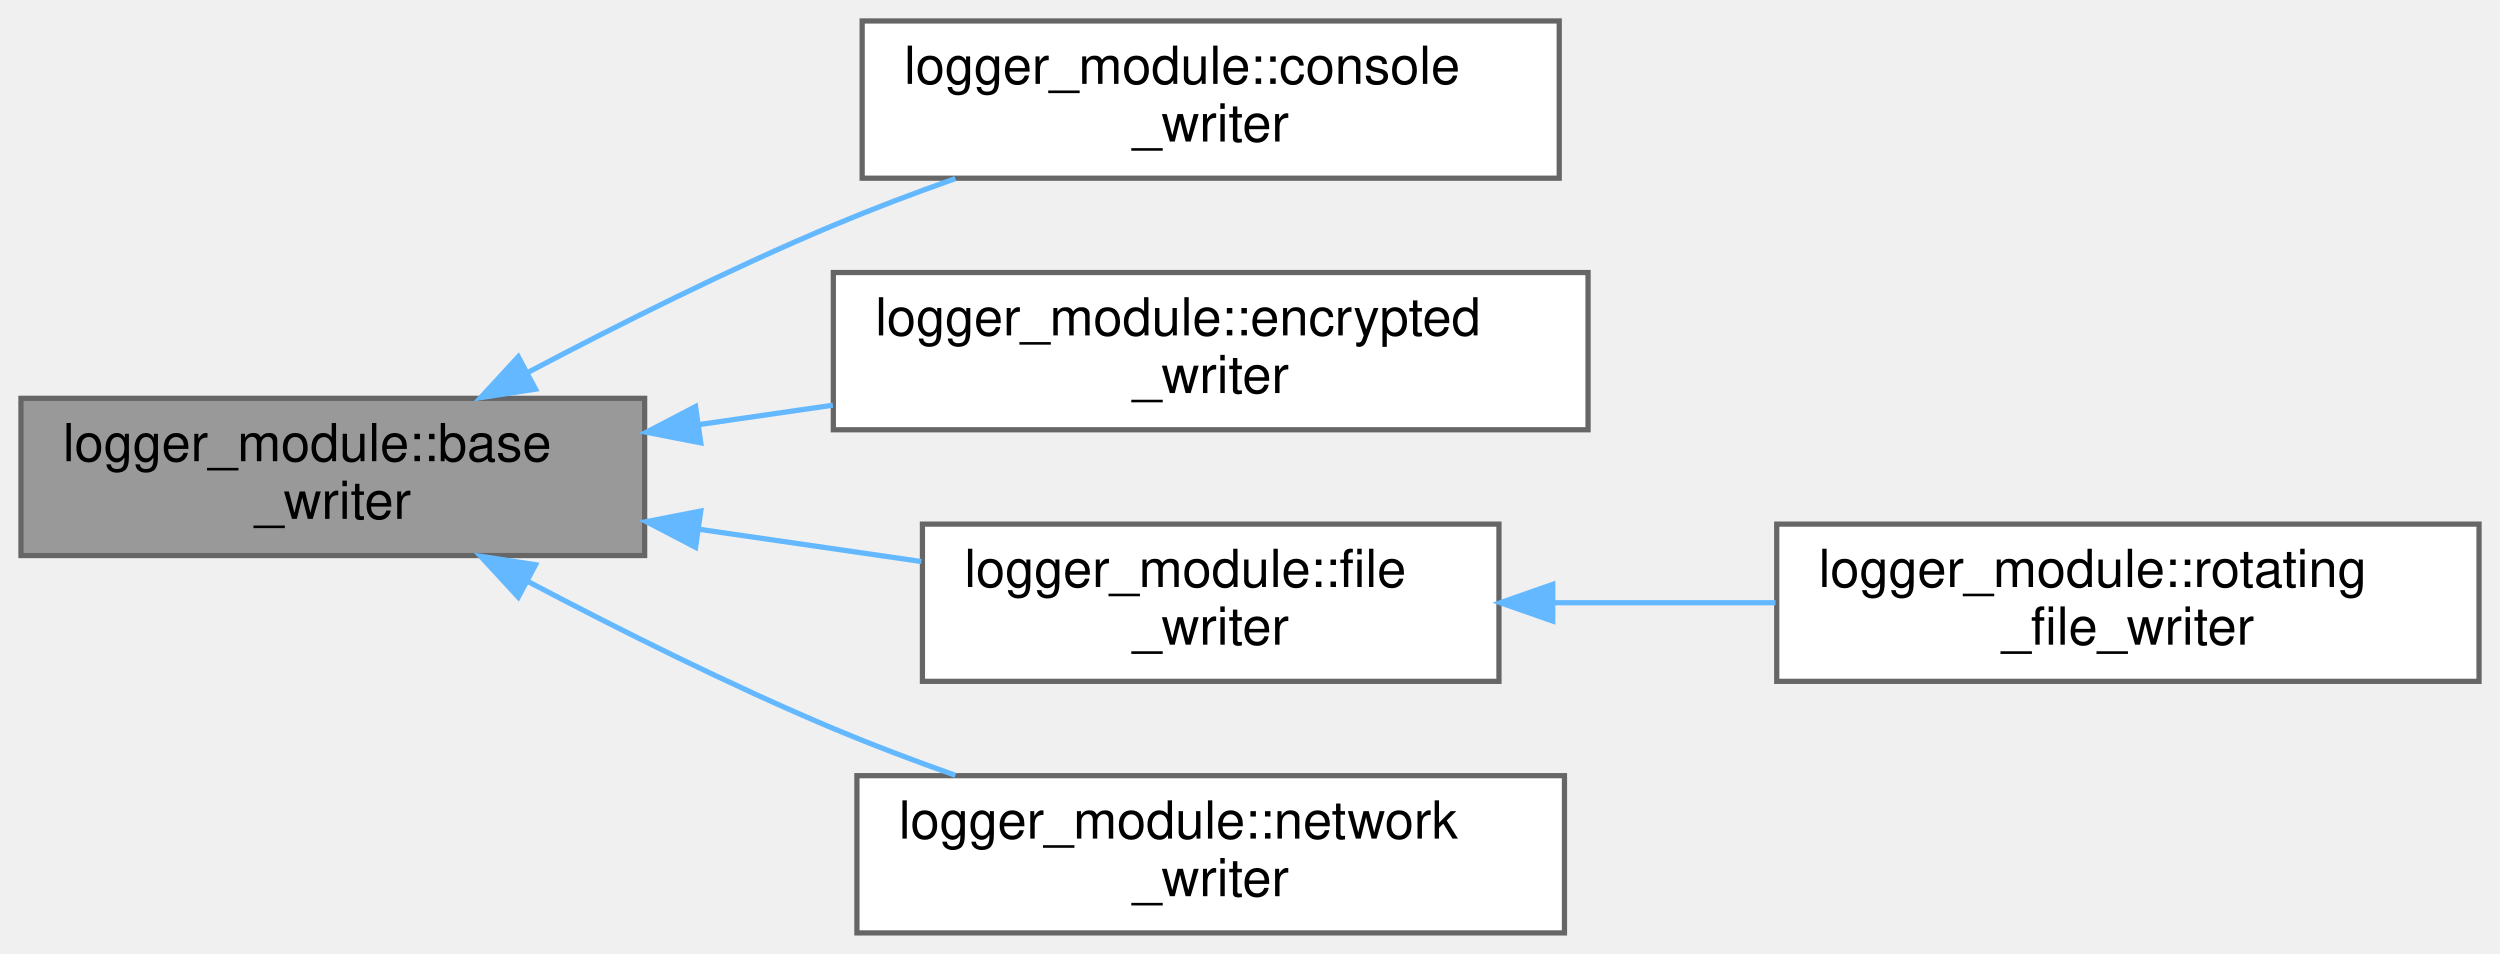
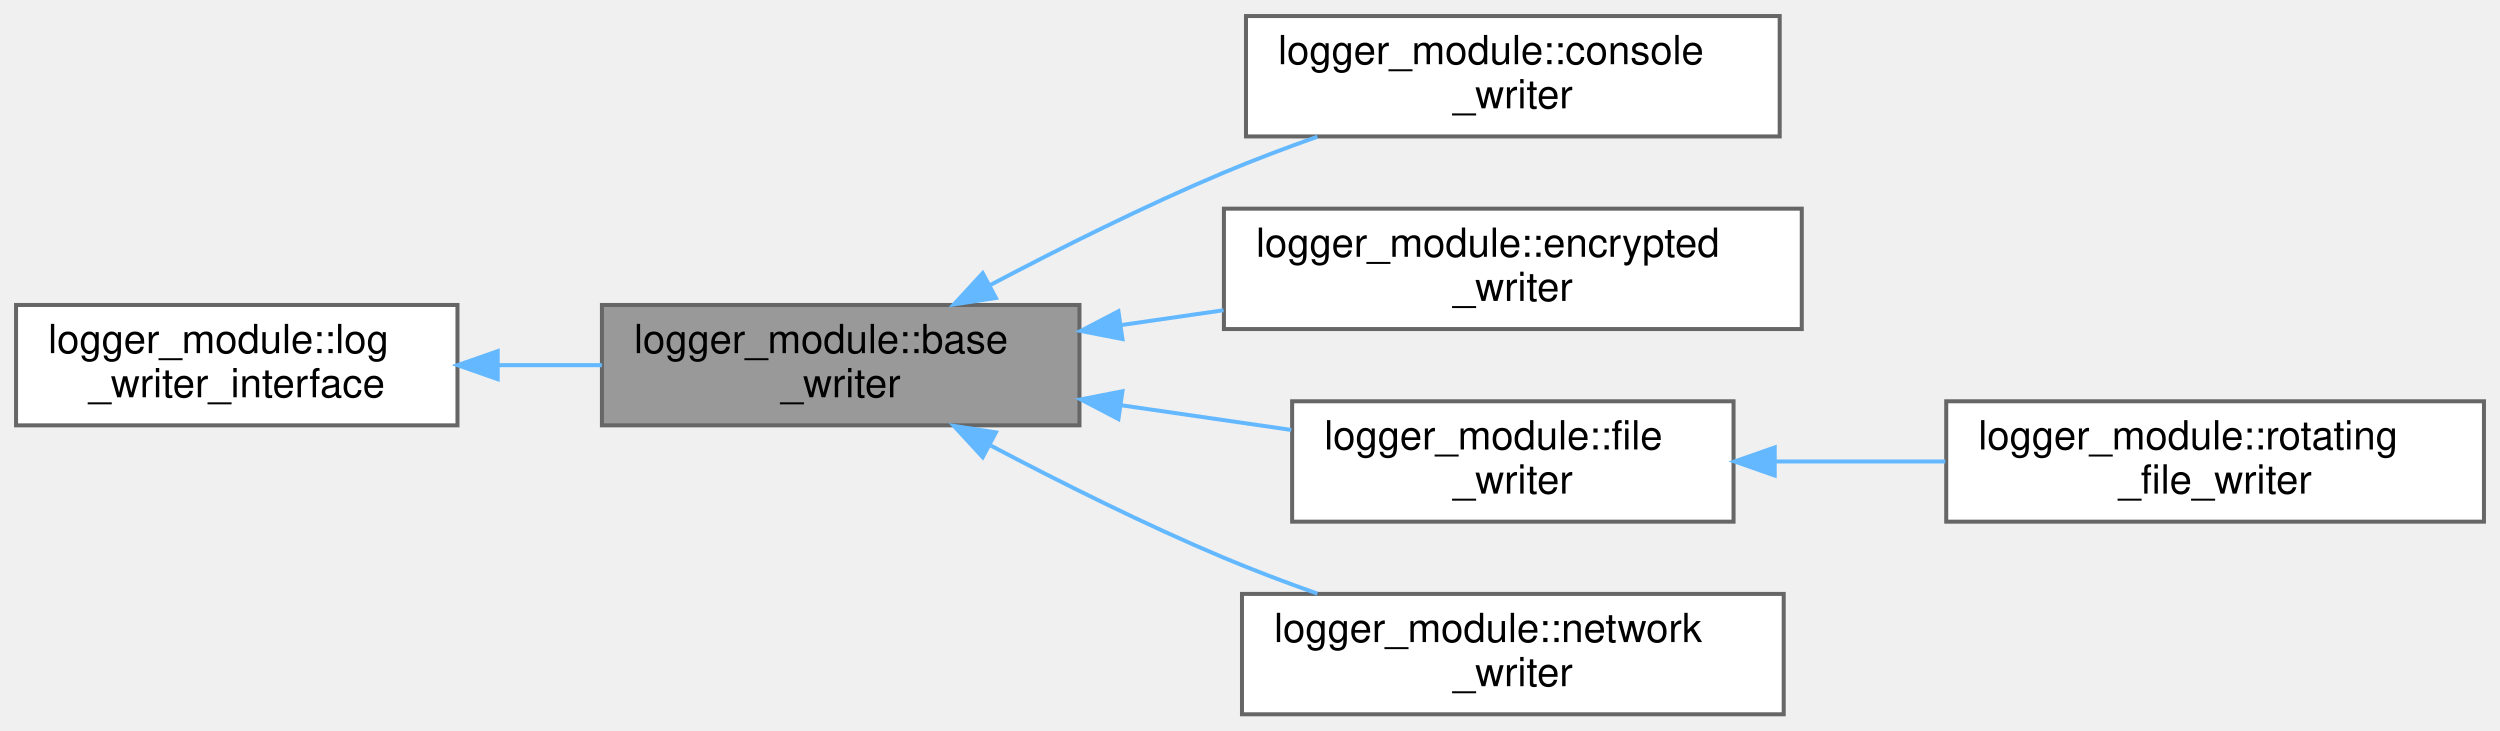
- <svg xmlns="http://www.w3.org/2000/svg" xmlns:xlink="http://www.w3.org/1999/xlink" width="477pt" height="182pt" viewBox="0.00 0.00 477.00 182.00">
+ <svg xmlns="http://www.w3.org/2000/svg" xmlns:xlink="http://www.w3.org/1999/xlink" width="623pt" height="182pt" viewBox="0.00 0.00 623.00 182.00">
  <g id="graph0" class="graph" transform="scale(1 1) rotate(0) translate(4 178)">
    <g id="Node000001" class="node">
      <g id="a_Node000001">
        <a xlink:title="Base class for all log writers.">
-           <polygon fill="#999999" stroke="#666666" points="119,-102 0,-102 0,-72 119,-72 119,-102" />
-           <text text-anchor="start" x="8" y="-90" font-family="Helvetica,sans-Serif" font-size="10.00">logger_module::base</text>
-           <text text-anchor="middle" x="59.5" y="-79" font-family="Helvetica,sans-Serif" font-size="10.00">_writer</text>
+           <polygon fill="#999999" stroke="#666666" points="265,-102 146,-102 146,-72 265,-72 265,-102" />
+           <text text-anchor="start" x="154" y="-90" font-family="Helvetica,sans-Serif" font-size="10.00">logger_module::base</text>
+           <text text-anchor="middle" x="205.5" y="-79" font-family="Helvetica,sans-Serif" font-size="10.00">_writer</text>
+         </a>
+       </g>
+     </g>
+     <g id="Node000003" class="node">
+       <g id="a_Node000003">
+         <a xlink:href="classlogger__module_1_1console__writer.html" target="_top" xlink:title="Console writer that outputs logs to stdout/stderr.">
+           <polygon fill="white" stroke="#666666" points="439.5,-174 306.5,-174 306.5,-144 439.5,-144 439.5,-174" />
+           <text text-anchor="start" x="314.5" y="-162" font-family="Helvetica,sans-Serif" font-size="10.00">logger_module::console</text>
+           <text text-anchor="middle" x="373" y="-151" font-family="Helvetica,sans-Serif" font-size="10.00">_writer</text>
+         </a>
+       </g>
+     </g>
+     <g id="edge2_Node000001_Node000003" class="edge">
+       <g id="a_edge2_Node000001_Node000003">
+         <a xlink:title=" ">
+           <path fill="none" stroke="#63b8ff" d="M242.9,-107.04C260.22,-116.17 281.39,-126.76 301,-135 308.44,-138.13 316.44,-141.15 324.29,-143.93" />
+           <polygon fill="#63b8ff" stroke="#63b8ff" points="244.18,-103.75 233.71,-102.14 240.89,-109.93 244.18,-103.75" />
+         </a>
+       </g>
+     </g>
+     <g id="Node000004" class="node">
+       <g id="a_Node000004">
+         <a xlink:href="classlogger__module_1_1encrypted__writer.html" target="_top" xlink:title="Writer that encrypts log data before passing to another writer.">
+           <polygon fill="white" stroke="#666666" points="445,-126 301,-126 301,-96 445,-96 445,-126" />
+           <text text-anchor="start" x="309" y="-114" font-family="Helvetica,sans-Serif" font-size="10.00">logger_module::encrypted</text>
+           <text text-anchor="middle" x="373" y="-103" font-family="Helvetica,sans-Serif" font-size="10.00">_writer</text>
+         </a>
+       </g>
+     </g>
+     <g id="edge3_Node000001_Node000004" class="edge">
+       <g id="a_edge3_Node000001_Node000004">
+         <a xlink:title=" ">
+           <path fill="none" stroke="#63b8ff" d="M275.45,-97C283.86,-98.22 292.47,-99.47 300.91,-100.69" />
+           <polygon fill="#63b8ff" stroke="#63b8ff" points="275.71,-93.5 265.32,-95.53 274.71,-100.43 275.71,-93.5" />
+         </a>
+       </g>
+     </g>
+     <g id="Node000005" class="node">
+       <g id="a_Node000005">
+         <a xlink:href="classlogger__module_1_1file__writer.html" target="_top" xlink:title="Basic file writer for logging to files.">
+           <polygon fill="white" stroke="#666666" points="428,-78 318,-78 318,-48 428,-48 428,-78" />
+           <text text-anchor="start" x="326" y="-66" font-family="Helvetica,sans-Serif" font-size="10.00">logger_module::file</text>
+           <text text-anchor="middle" x="373" y="-55" font-family="Helvetica,sans-Serif" font-size="10.00">_writer</text>
+         </a>
+       </g>
+     </g>
+     <g id="edge4_Node000001_Node000005" class="edge">
+       <g id="a_edge4_Node000001_Node000005">
+         <a xlink:title=" ">
+           <path fill="none" stroke="#63b8ff" d="M275.48,-77C289.6,-74.95 304.28,-72.82 317.79,-70.86" />
+           <polygon fill="#63b8ff" stroke="#63b8ff" points="274.71,-73.57 265.32,-78.47 275.71,-80.5 274.71,-73.57" />
+         </a>
+       </g>
+     </g>
+     <g id="Node000007" class="node">
+       <g id="a_Node000007">
+         <a xlink:href="classlogger__module_1_1network__writer.html" target="_top" xlink:title="Sends logs over network (TCP/UDP)">
+           <polygon fill="white" stroke="#666666" points="440.5,-30 305.5,-30 305.5,0 440.5,0 440.5,-30" />
+           <text text-anchor="start" x="313.5" y="-18" font-family="Helvetica,sans-Serif" font-size="10.00">logger_module::network</text>
+           <text text-anchor="middle" x="373" y="-7" font-family="Helvetica,sans-Serif" font-size="10.00">_writer</text>
+         </a>
+       </g>
+     </g>
+     <g id="edge6_Node000001_Node000007" class="edge">
+       <g id="a_edge6_Node000001_Node000007">
+         <a xlink:title=" ">
+           <path fill="none" stroke="#63b8ff" d="M242.9,-66.96C260.22,-57.83 281.39,-47.24 301,-39 308.44,-35.87 316.44,-32.85 324.29,-30.07" />
+           <polygon fill="#63b8ff" stroke="#63b8ff" points="240.89,-64.07 233.71,-71.86 244.18,-70.25 240.89,-64.07" />
        </a>
      </g>
    </g>
    <g id="Node000002" class="node">
      <g id="a_Node000002">
-         <a xlink:href="classlogger__module_1_1console__writer.html" target="_top" xlink:title="Console writer that outputs logs to stdout/stderr.">
-           <polygon fill="white" stroke="#666666" points="293.5,-174 160.5,-174 160.5,-144 293.5,-144 293.5,-174" />
-           <text text-anchor="start" x="168.5" y="-162" font-family="Helvetica,sans-Serif" font-size="10.00">logger_module::console</text>
-           <text text-anchor="middle" x="227" y="-151" font-family="Helvetica,sans-Serif" font-size="10.00">_writer</text>
+         <a xlink:href="classlogger__module_1_1log__writer__interface.html" target="_top" xlink:title="Interface for log writers.">
+           <polygon fill="white" stroke="#666666" points="110,-102 0,-102 0,-72 110,-72 110,-102" />
+           <text text-anchor="start" x="8" y="-90" font-family="Helvetica,sans-Serif" font-size="10.00">logger_module::log</text>
+           <text text-anchor="middle" x="55" y="-79" font-family="Helvetica,sans-Serif" font-size="10.00">_writer_interface</text>
        </a>
      </g>
    </g>
    <g id="edge1_Node000001_Node000002" class="edge">
      <g id="a_edge1_Node000001_Node000002">
        <a xlink:title=" ">
-           <path fill="none" stroke="#63b8ff" d="M96.9,-107.04C114.22,-116.17 135.39,-126.76 155,-135 162.44,-138.13 170.44,-141.15 178.29,-143.93" />
-           <polygon fill="#63b8ff" stroke="#63b8ff" points="98.18,-103.75 87.71,-102.14 94.89,-109.93 98.18,-103.75" />
-         </a>
-       </g>
-     </g>
-     <g id="Node000003" class="node">
-       <g id="a_Node000003">
-         <a xlink:href="classlogger__module_1_1encrypted__writer.html" target="_top" xlink:title="Writer that encrypts log data before passing to another writer.">
-           <polygon fill="white" stroke="#666666" points="299,-126 155,-126 155,-96 299,-96 299,-126" />
-           <text text-anchor="start" x="163" y="-114" font-family="Helvetica,sans-Serif" font-size="10.00">logger_module::encrypted</text>
-           <text text-anchor="middle" x="227" y="-103" font-family="Helvetica,sans-Serif" font-size="10.00">_writer</text>
-         </a>
-       </g>
-     </g>
-     <g id="edge2_Node000001_Node000003" class="edge">
-       <g id="a_edge2_Node000001_Node000003">
-         <a xlink:title=" ">
-           <path fill="none" stroke="#63b8ff" d="M129.45,-97C137.86,-98.22 146.47,-99.47 154.91,-100.69" />
-           <polygon fill="#63b8ff" stroke="#63b8ff" points="129.71,-93.5 119.32,-95.53 128.71,-100.43 129.71,-93.5" />
-         </a>
-       </g>
-     </g>
-     <g id="Node000004" class="node">
-       <g id="a_Node000004">
-         <a xlink:href="classlogger__module_1_1file__writer.html" target="_top" xlink:title="Basic file writer for logging to files.">
-           <polygon fill="white" stroke="#666666" points="282,-78 172,-78 172,-48 282,-48 282,-78" />
-           <text text-anchor="start" x="180" y="-66" font-family="Helvetica,sans-Serif" font-size="10.00">logger_module::file</text>
-           <text text-anchor="middle" x="227" y="-55" font-family="Helvetica,sans-Serif" font-size="10.00">_writer</text>
-         </a>
-       </g>
-     </g>
-     <g id="edge3_Node000001_Node000004" class="edge">
-       <g id="a_edge3_Node000001_Node000004">
-         <a xlink:title=" ">
-           <path fill="none" stroke="#63b8ff" d="M129.48,-77C143.6,-74.95 158.28,-72.82 171.79,-70.86" />
-           <polygon fill="#63b8ff" stroke="#63b8ff" points="128.71,-73.57 119.32,-78.47 129.71,-80.5 128.71,-73.57" />
+           <path fill="none" stroke="#63b8ff" d="M120.04,-87C128.67,-87 137.48,-87 146,-87" />
+           <polygon fill="#63b8ff" stroke="#63b8ff" points="120.03,-83.5 110.03,-87 120.03,-90.5 120.03,-83.5" />
        </a>
      </g>
    </g>
    <g id="Node000006" class="node">
      <g id="a_Node000006">
-         <a xlink:href="classlogger__module_1_1network__writer.html" target="_top" xlink:title="Sends logs over network (TCP/UDP)">
-           <polygon fill="white" stroke="#666666" points="294.5,-30 159.5,-30 159.5,0 294.5,0 294.5,-30" />
-           <text text-anchor="start" x="167.5" y="-18" font-family="Helvetica,sans-Serif" font-size="10.00">logger_module::network</text>
-           <text text-anchor="middle" x="227" y="-7" font-family="Helvetica,sans-Serif" font-size="10.00">_writer</text>
+         <a xlink:href="classlogger__module_1_1rotating__file__writer.html" target="_top" xlink:title="File writer with rotation support based on size or time.">
+           <polygon fill="white" stroke="#666666" points="615,-78 481,-78 481,-48 615,-48 615,-78" />
+           <text text-anchor="start" x="489" y="-66" font-family="Helvetica,sans-Serif" font-size="10.00">logger_module::rotating</text>
+           <text text-anchor="middle" x="548" y="-55" font-family="Helvetica,sans-Serif" font-size="10.00">_file_writer</text>
        </a>
      </g>
    </g>
-     <g id="edge5_Node000001_Node000006" class="edge">
-       <g id="a_edge5_Node000001_Node000006">
+     <g id="edge5_Node000005_Node000006" class="edge">
+       <g id="a_edge5_Node000005_Node000006">
        <a xlink:title=" ">
-           <path fill="none" stroke="#63b8ff" d="M96.9,-66.96C114.22,-57.83 135.39,-47.24 155,-39 162.44,-35.87 170.44,-32.85 178.29,-30.07" />
-           <polygon fill="#63b8ff" stroke="#63b8ff" points="94.89,-64.07 87.71,-71.86 98.18,-70.25 94.89,-64.07" />
-         </a>
-       </g>
-     </g>
-     <g id="Node000005" class="node">
-       <g id="a_Node000005">
-         <a xlink:href="classlogger__module_1_1rotating__file__writer.html" target="_top" xlink:title="File writer with rotation support based on size or time.">
-           <polygon fill="white" stroke="#666666" points="469,-78 335,-78 335,-48 469,-48 469,-78" />
-           <text text-anchor="start" x="343" y="-66" font-family="Helvetica,sans-Serif" font-size="10.00">logger_module::rotating</text>
-           <text text-anchor="middle" x="402" y="-55" font-family="Helvetica,sans-Serif" font-size="10.00">_file_writer</text>
-         </a>
-       </g>
-     </g>
-     <g id="edge4_Node000004_Node000005" class="edge">
-       <g id="a_edge4_Node000004_Node000005">
-         <a xlink:title=" ">
-           <path fill="none" stroke="#63b8ff" d="M292.61,-63C306.38,-63 320.94,-63 334.77,-63" />
-           <polygon fill="#63b8ff" stroke="#63b8ff" points="292.26,-59.5 282.26,-63 292.26,-66.5 292.26,-59.5" />
+           <path fill="none" stroke="#63b8ff" d="M438.61,-63C452.38,-63 466.94,-63 480.77,-63" />
+           <polygon fill="#63b8ff" stroke="#63b8ff" points="438.26,-59.5 428.26,-63 438.26,-66.5 438.26,-59.5" />
        </a>
      </g>
    </g>
  </g>
</svg>
